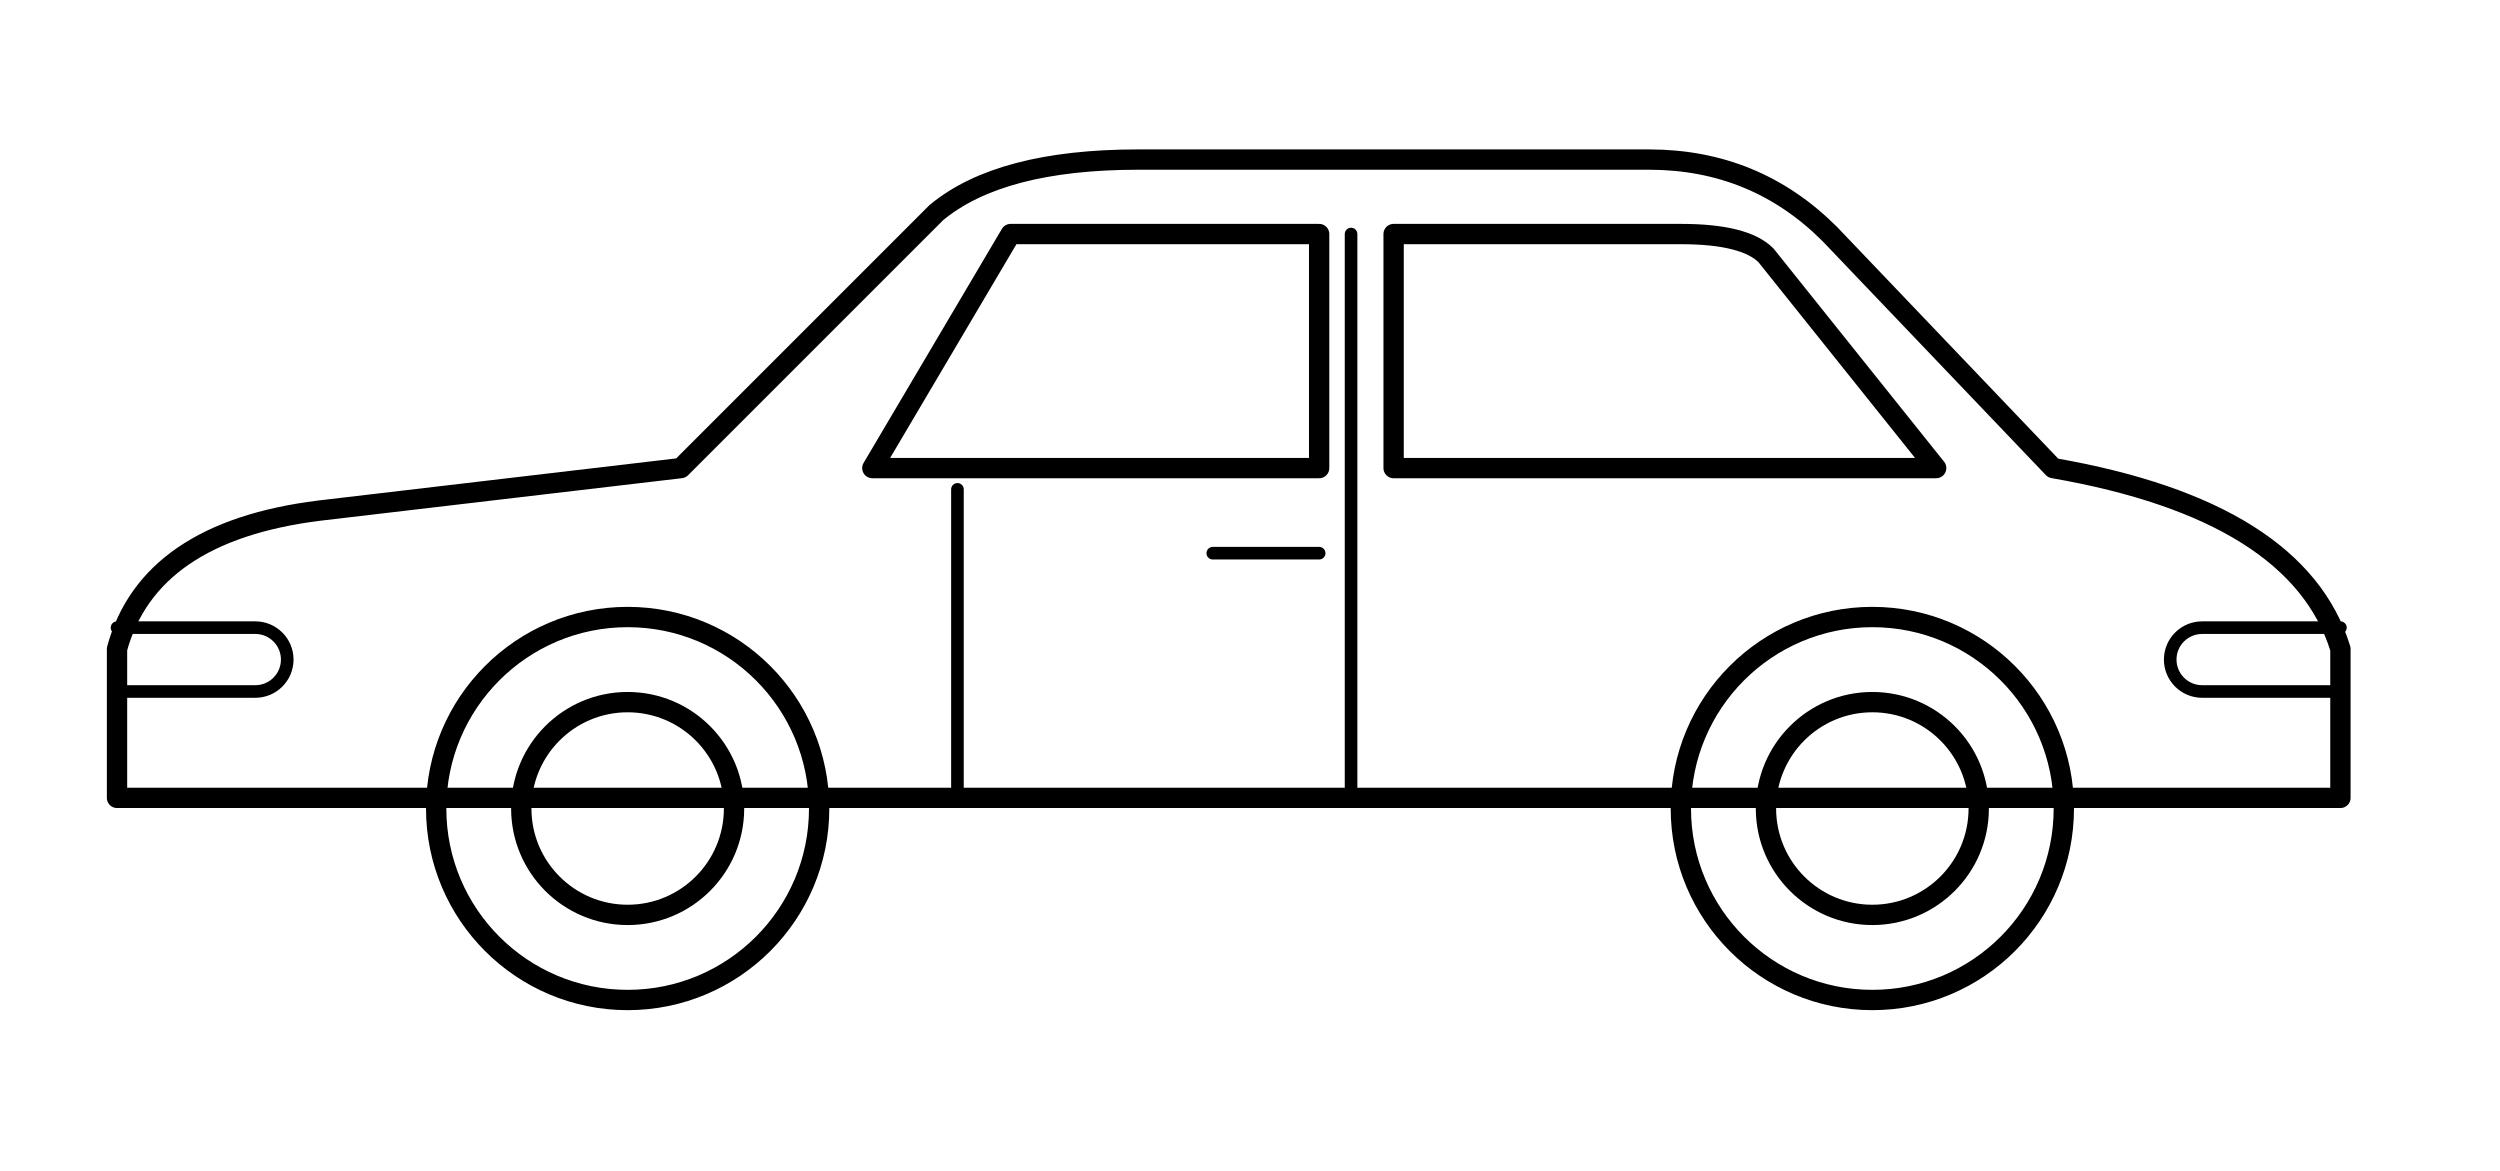
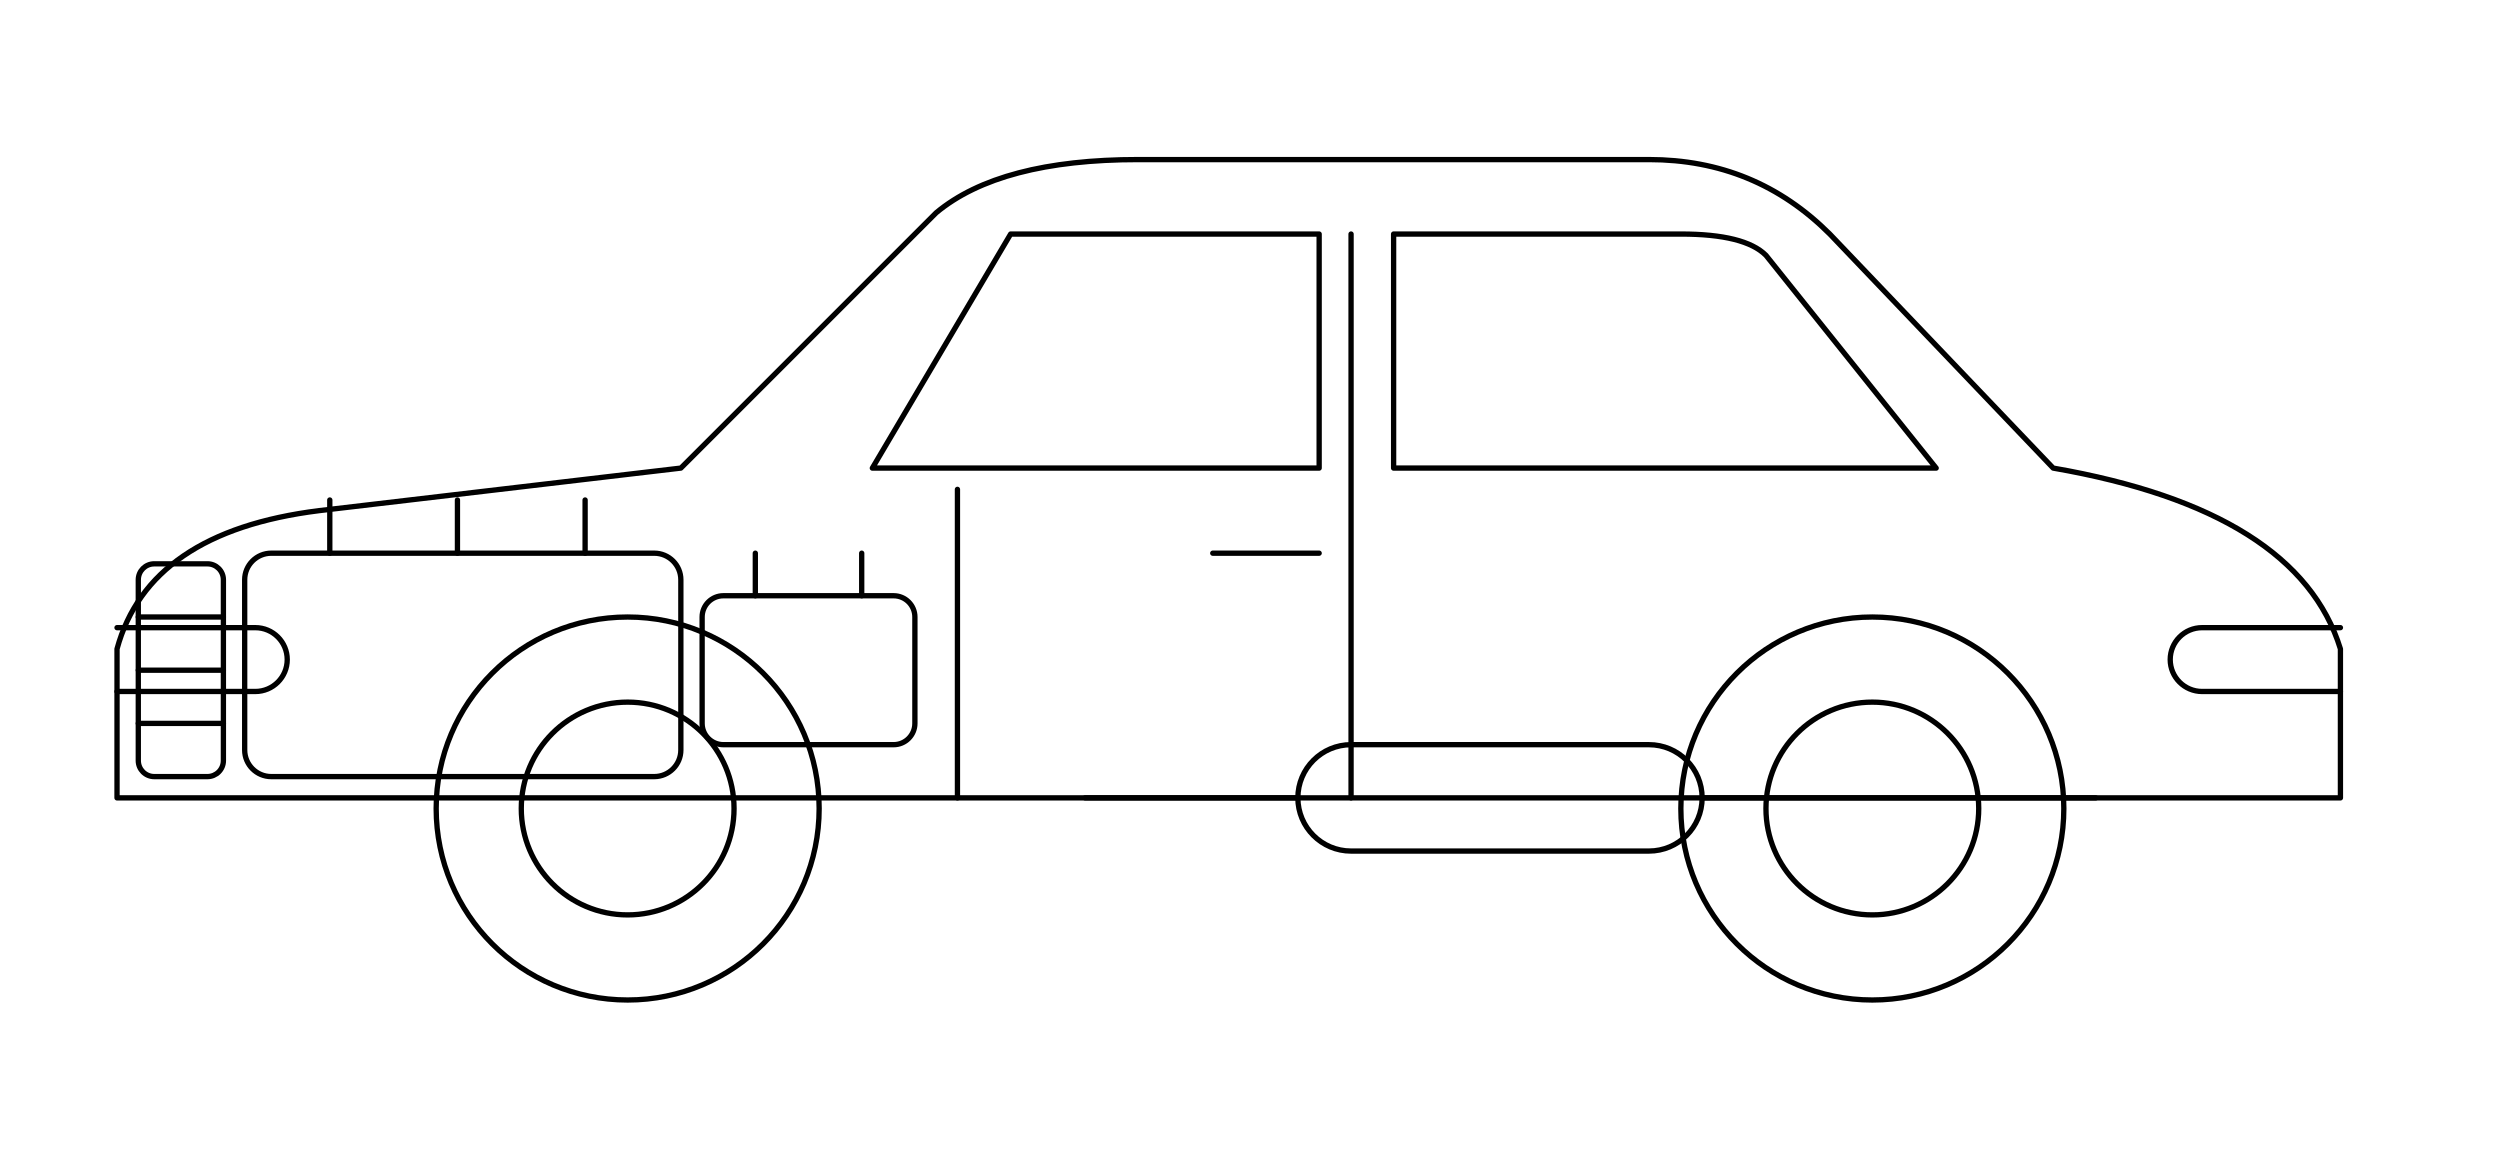
- <svg xmlns="http://www.w3.org/2000/svg" width="470" height="220" viewBox="0 0 470 220" fill="none" stroke="currentColor" stroke-linecap="round" stroke-linejoin="round" vector-effect="non-scaling-stroke" role="img" aria-label="automovel">
+ <svg xmlns="http://www.w3.org/2000/svg" viewBox="0 0 470 220" fill="none" stroke="currentColor" stroke-linecap="round" stroke-linejoin="round">
  <g id="level-0-universe">
-     <g id="body" data-material="steel" data-stroke="line" stroke-width="3.82">
+     <g id="body" data-material="steel" data-stroke="line">
      <path d="M22 150 V122 Q28 100 60 96 L128 88 L176 40 Q188 30 214 30 H310 Q330 30 344 44 L386 88 Q432 96 440 122 V150 Z" />
    </g>
-     <g id="windows" data-material="glass" data-stroke="line" stroke-width="3.82">
+     <g id="windows" data-material="glass" data-stroke="line">
      <path d="M190 44 L164 88 H248 V44 Z M262 44 V88 H364 L332 48 Q328 44 316 44 Z" />
    </g>
-     <g id="tires" data-material="rubber" data-stroke="line" stroke-width="3.82">
+     <g id="tires" data-material="rubber" data-stroke="line">
      <circle cx="118" cy="152" r="36" />
      <circle cx="352" cy="152" r="36" />
    </g>
-     <g id="wheels" data-material="aluminium" data-stroke="line" stroke-width="3.82">
+     <g id="wheels" data-material="aluminium" data-stroke="line">
      <circle cx="118" cy="152" r="20" />
      <circle cx="352" cy="152" r="20" />
    </g>
  </g>
  <g id="level-1-structure">
-     <g id="headlights" data-material="polymers" data-stroke="fine" stroke-width="2.37">
+     <g id="headlights" data-material="polymers" data-stroke="fine">
      <path d="M22 118 h26 a6 6 0 0 1 0 12 H22 M440 118 h-26 a6 6 0 0 0 0 12 H440" />
    </g>
-     <g id="doors" data-material="steel" data-stroke="fine" stroke-width="2.37">
+     <g id="doors" data-material="steel" data-stroke="fine">
      <path d="M254 44 V150 M180 92 V150" />
      <path d="M228 104 h20" />
    </g>
  </g>
-   <g id="level-2-internal" style="display:none">
-     <g id="engine" data-material="aluminium" data-stroke="line" stroke-width="3.82">
+   <g id="level-2-internal">
+     <g id="engine" data-material="aluminium" data-stroke="line">
      <rect x="46" y="104" width="82" height="42" rx="5" />
      <path d="M62 104 v-10 M86 104 v-10 M110 104 v-10" />
    </g>
-     <g id="car-battery" data-material="lead" data-stroke="line" stroke-width="3.82">
+     <g id="car-battery" data-material="lead" data-stroke="line">
      <rect x="132" y="112" width="40" height="28" rx="4" />
      <path d="M142 112 v-8 M162 112 v-8" />
    </g>
-     <g id="catalytic-converter" data-material="platinum" data-stroke="line" stroke-width="3.82">
+     <g id="catalytic-converter" data-material="platinum" data-stroke="line">
      <rect x="244" y="140" width="76" height="20" rx="10" />
      <path d="M320 150 h74 M244 150 h-40" />
    </g>
-     <g id="radiator" data-material="copper" data-stroke="fine" stroke-width="2.37">
+     <g id="radiator" data-material="copper" data-stroke="fine">
      <rect x="26" y="106" width="16" height="40" rx="3" />
      <path d="M26 116 h16 M26 126 h16 M26 136 h16" />
    </g>
  </g>
</svg>
